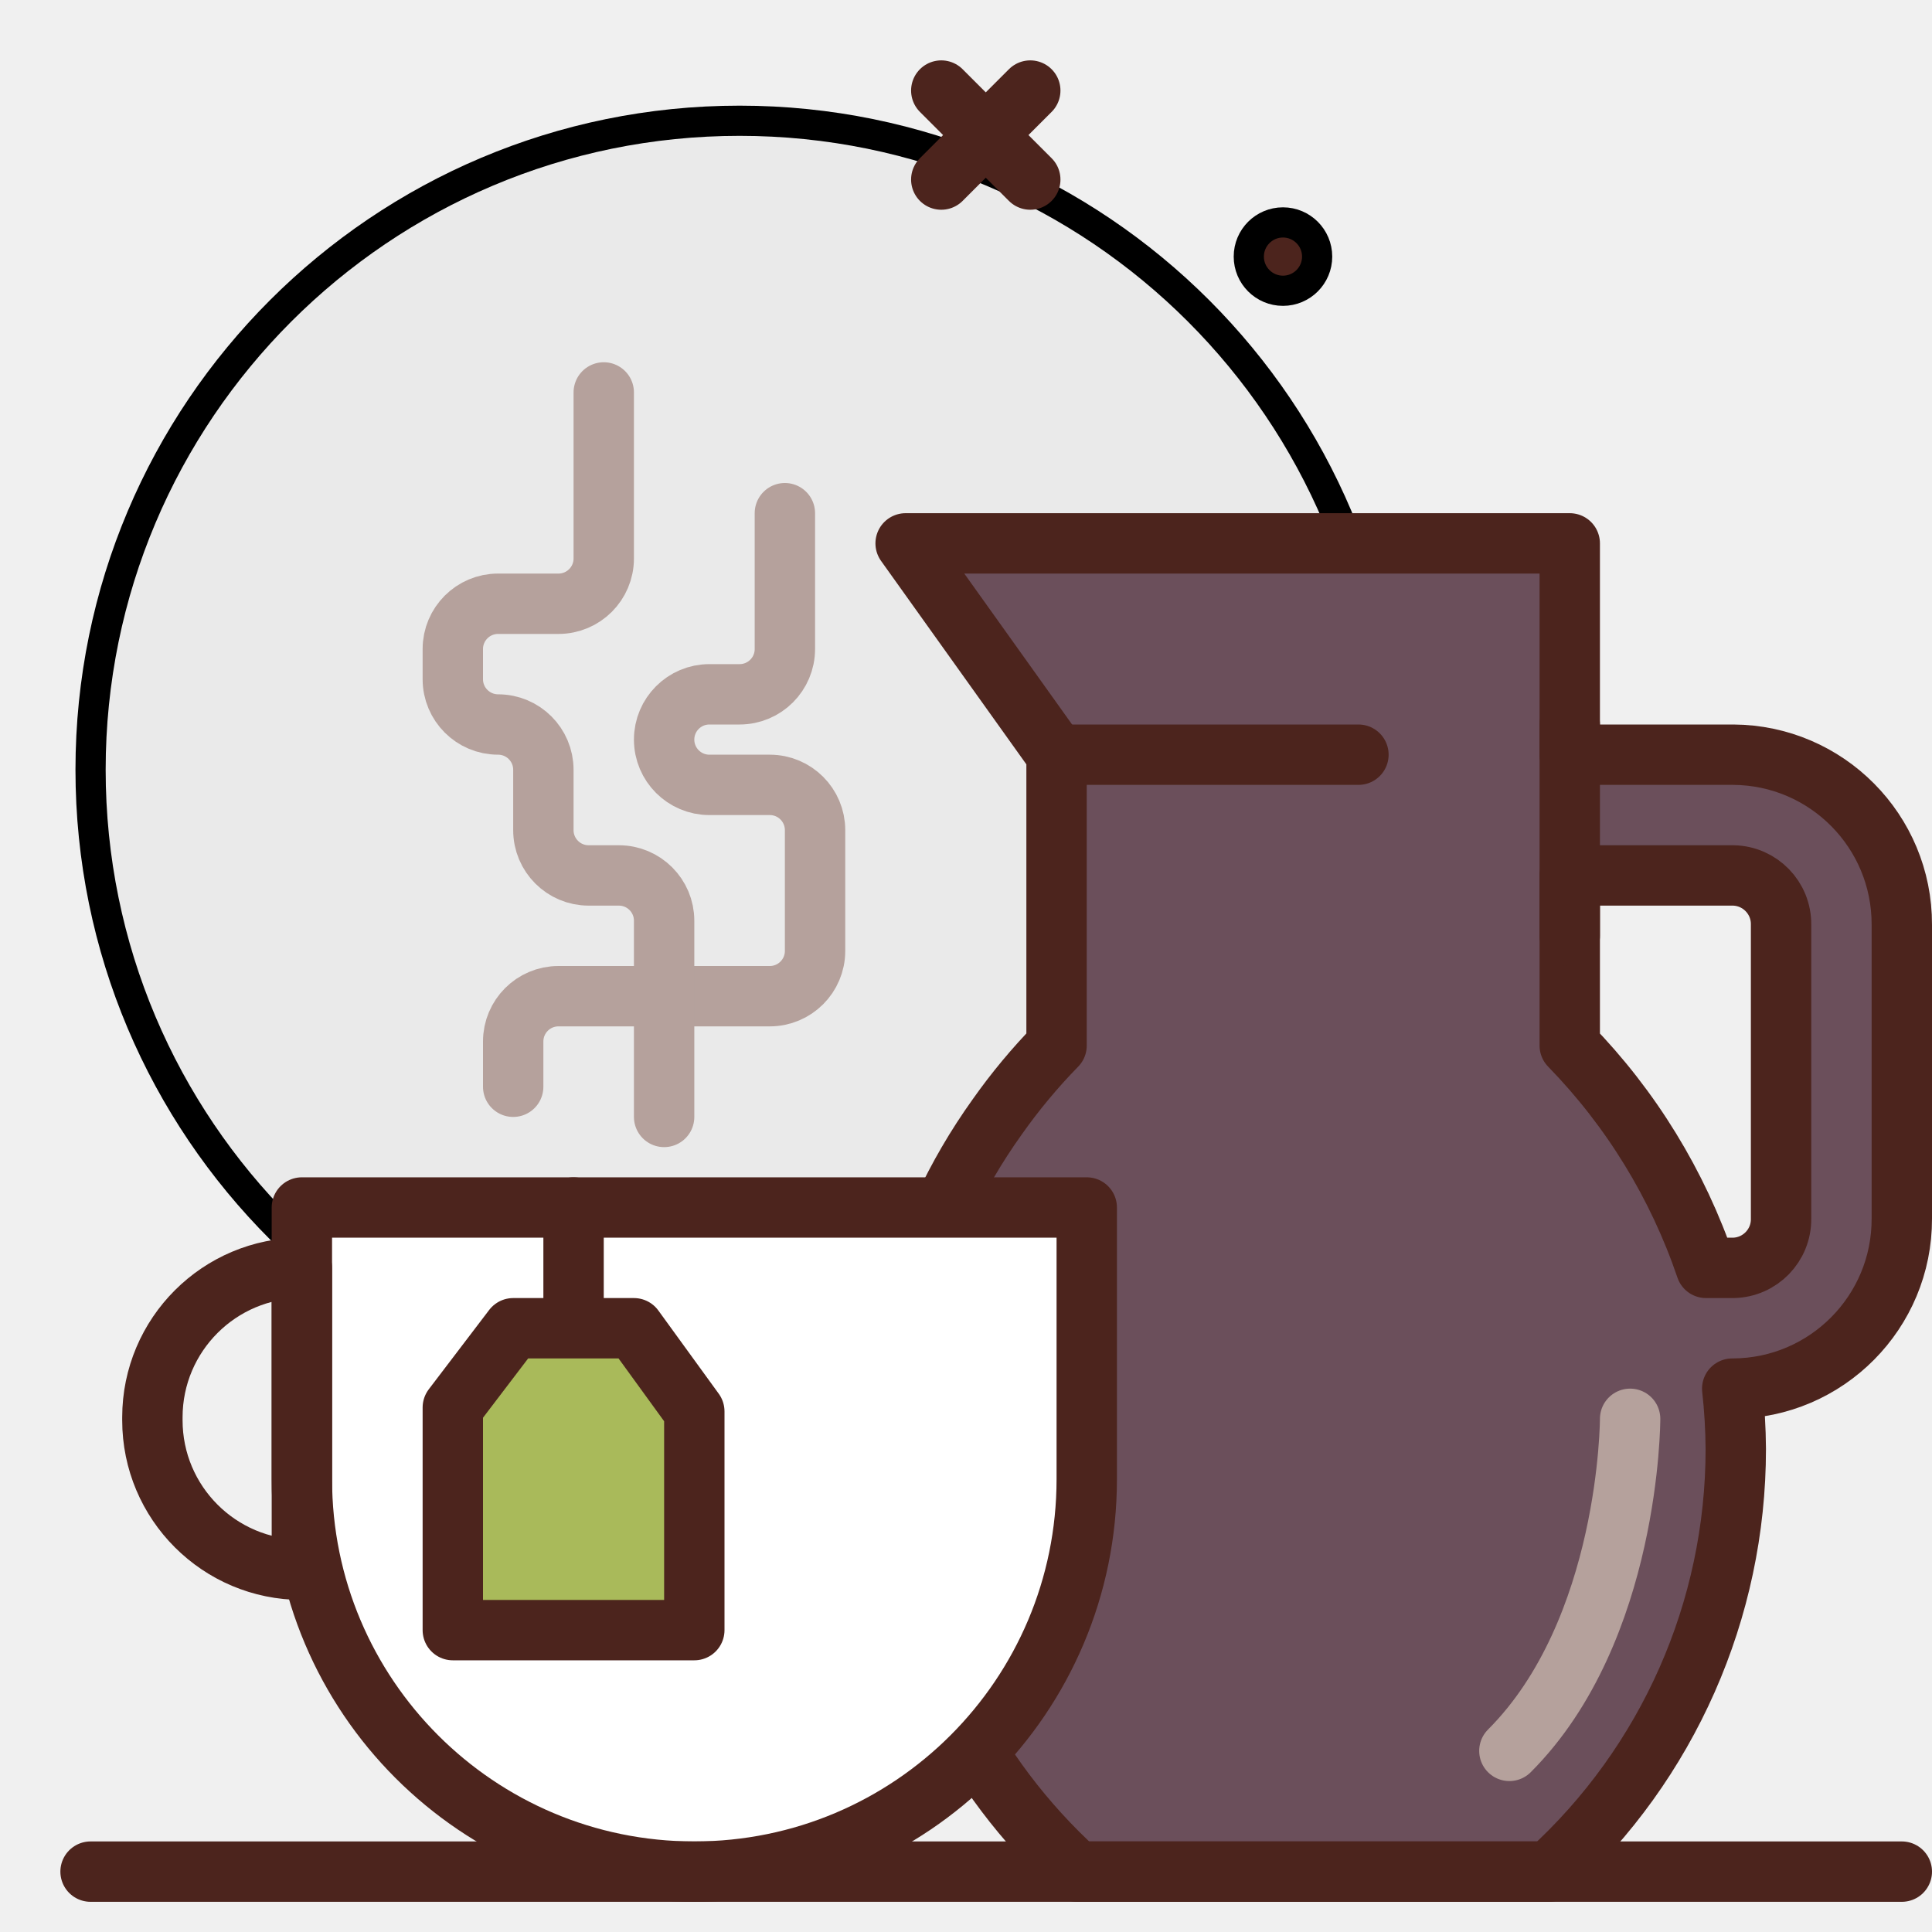
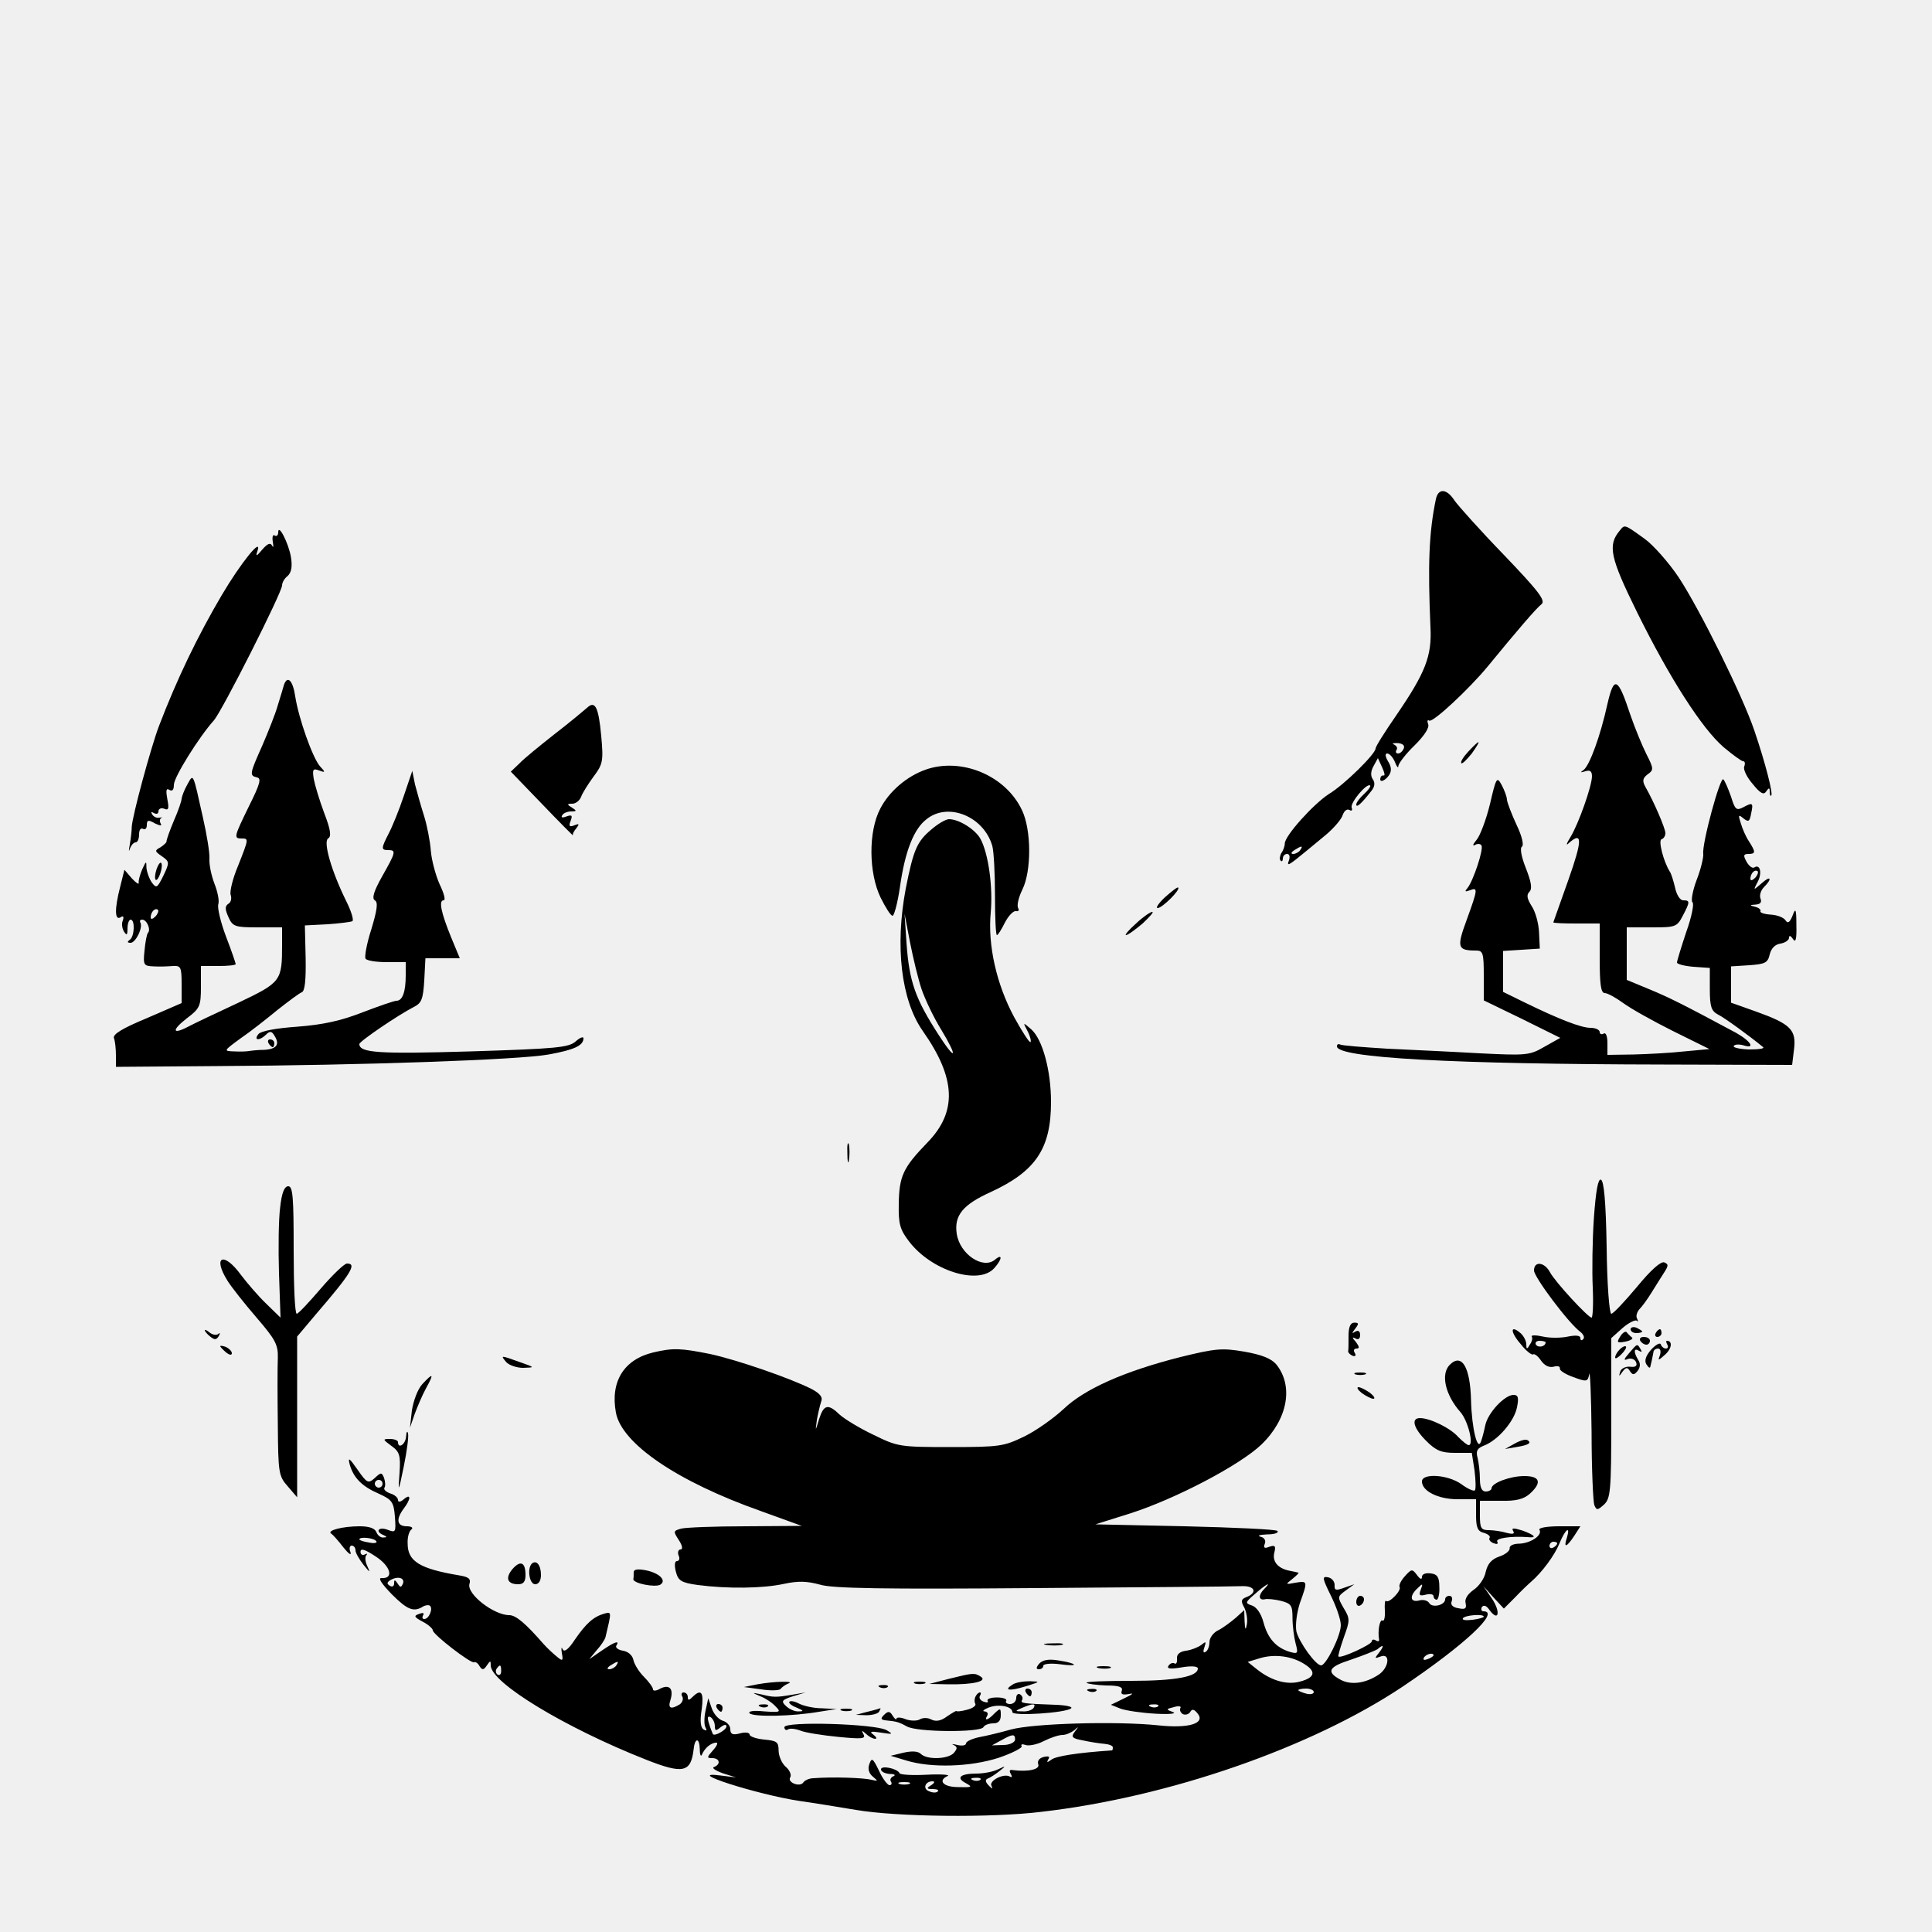
- <svg xmlns="http://www.w3.org/2000/svg" width="100px" height="100px" viewBox="0 0 64 64" fill="#000000" stroke="#000000">
-   <g id="SVGRepo_bgCarrier" stroke-width="0" />
-   <g id="SVGRepo_tracerCarrier" stroke-linecap="round" stroke-linejoin="round" />
-   <g id="SVGRepo_iconCarrier">
-     <g id="tea">
-       <circle cx="24.5" cy="25.5" r="21.5" style="fill:#eaeaea" />
-       <path d="M43.632,8.5A1.132,1.132,0,1,1,42.5,7.368,1.132,1.132,0,0,1,43.632,8.5Z" style="fill:#4c241d" />
-       <path d="M33.033,37a18.915,18.915,0,0,0,2.654,25H51.313A18.926,18.926,0,0,0,57.5,48a19.127,19.127,0,0,0-.118-2h.032A5.616,5.616,0,0,0,63,40.366V30.634A5.616,5.616,0,0,0,57.414,25H52V18H30l5,7v9.636A19.207,19.207,0,0,0,33.033,37ZM52,29h5.414A1.612,1.612,0,0,1,59,30.634v9.732A1.612,1.612,0,0,1,57.414,42h-.9A19.585,19.585,0,0,0,52,34.636Z" style="fill:#6b4f5b;stroke:#4c241d;stroke-linecap:round;stroke-linejoin:round;stroke-width:2px" />
-       <path d="M10,40H36a0,0,0,0,1,0,0v9A13,13,0,0,1,23,62h0A13,13,0,0,1,10,49V40A0,0,0,0,1,10,40Z" style="fill:#ffffff;stroke:#4c241d;stroke-linecap:round;stroke-linejoin:round;stroke-width:2px" />
-       <path d="M10,42h0a0,0,0,0,1,0,0V52a0,0,0,0,1,0,0h0a4.952,4.952,0,0,1-4.952-4.952v-.1A4.952,4.952,0,0,1,10,42Z" style="fill:none;stroke:#4c241d;stroke-linecap:round;stroke-linejoin:round;stroke-width:2px" />
-       <line x1="52" y1="24" x2="52" y2="31" style="fill:none;stroke:#4c241d;stroke-linecap:round;stroke-linejoin:round;stroke-width:2px" />
-       <line x1="35" y1="25" x2="45" y2="25" style="fill:none;stroke:#4c241d;stroke-linecap:round;stroke-linejoin:round;stroke-width:2px" />
-       <line x1="3" y1="62" x2="63" y2="62" style="fill:none;stroke:#4c241d;stroke-linecap:round;stroke-linejoin:round;stroke-width:2px" />
-       <path d="M17,36V34.5A1.5,1.5,0,0,1,18.5,33h7A1.5,1.5,0,0,0,27,31.5v-4A1.5,1.5,0,0,0,25.5,26h-2A1.5,1.5,0,0,1,22,24.5h0A1.5,1.5,0,0,1,23.5,23h1A1.5,1.5,0,0,0,26,21.5V17" style="fill:none;stroke:#b5a19c;stroke-linecap:round;stroke-linejoin:round;stroke-width:2px" />
-       <path d="M22,37V30.5A1.5,1.5,0,0,0,20.5,29h-1A1.5,1.5,0,0,1,18,27.5v-2A1.5,1.5,0,0,0,16.5,24h0A1.5,1.5,0,0,1,15,22.5v-1A1.5,1.5,0,0,1,16.5,20h2A1.5,1.5,0,0,0,20,18.5V13" style="fill:none;stroke:#b5a19c;stroke-linecap:round;stroke-linejoin:round;stroke-width:2px" />
-       <line x1="34.129" y1="3" x2="31.181" y2="5.948" style="fill:none;stroke:#4c241d;stroke-linecap:round;stroke-linejoin:round;stroke-width:2px" />
-       <line x1="31.181" y1="3" x2="34.129" y2="5.948" style="fill:none;stroke:#4c241d;stroke-linecap:round;stroke-linejoin:round;stroke-width:2px" />
-       <path d="M54,47s0,7-4,11" style="fill:none;stroke:#b5a19c;stroke-linecap:round;stroke-linejoin:round;stroke-width:2px" />
-       <line x1="19" y1="40" x2="19" y2="44" style="fill:none;stroke:#4c241d;stroke-linecap:round;stroke-linejoin:round;stroke-width:2px" />
-       <polygon points="23 54 15 54 15 46.627 17 44 21 44 23 46.756 23 54" style="fill:#a9ba5a;stroke:#4c241d;stroke-linecap:round;stroke-linejoin:round;stroke-width:2px" />
-     </g>
+ <svg xmlns="http://www.w3.org/2000/svg" version="1.0" width="500pt" height="500pt" viewBox="0 0 500 500" preserveAspectRatio="xMidYMid meet">
+   <g transform="translate(0,500) scale(0.1,-0.1)" fill="#000000" stroke="none">
+     <path d="M3716 3708 c-18 -86 -21 -170 -14 -331 4 -75 -13 -118 -89 -229 -29 -42 -53 -80 -53 -85 0 -14 -81 -94 -121 -118 -40 -26 -114 -108 -114 -128 0 -7 -4 -18 -9 -25 -4 -7 -5 -16 -2 -19 3 -4 6 -1 6 5 0 7 5 12 11 12 6 0 8 -7 5 -16 -7 -18 -1 -14 44 23 8 7 32 26 52 43 20 17 40 40 43 51 4 11 11 16 17 13 6 -4 9 -1 6 6 -4 13 40 65 48 57 2 -2 -5 -12 -16 -22 -11 -10 -20 -22 -20 -27 0 -10 14 3 39 35 9 11 10 21 4 30 -6 8 -6 20 1 33 l12 22 11 -24 c6 -13 8 -22 4 -21 -3 1 -7 -1 -8 -5 -5 -15 11 -10 22 6 7 11 6 22 -3 36 -7 12 -8 20 -2 20 6 0 15 -10 20 -22 5 -13 9 -17 9 -10 1 7 19 31 42 53 25 25 39 46 35 55 -3 8 -2 12 3 9 10 -5 103 82 151 140 77 94 126 151 139 161 12 9 -5 32 -97 128 -62 64 -119 128 -128 141 -20 31 -42 32 -48 3z m-83 -645 c-3 -7 -9 -13 -15 -13 -5 0 -7 4 -4 9 4 5 0 11 -6 14 -7 3 -3 4 8 4 14 -1 20 -6 17 -14z m-268 -263 c-3 -5 -12 -10 -18 -10 -7 0 -6 4 3 10 19 12 23 12 15 0z" />
+     <path d="M4192 3627 c-32 -38 -25 -70 45 -212 84 -170 168 -301 224 -349 24 -20 46 -36 50 -36 5 0 6 -6 3 -14 -3 -7 7 -28 22 -45 20 -25 29 -29 35 -19 7 10 9 10 9 -1 0 -8 2 -12 4 -10 5 5 -15 84 -44 169 -31 91 -140 311 -195 395 -26 39 -66 84 -88 100 -54 39 -52 38 -65 22z" />
+     <path d="M720 3622 c0 -7 -4 -11 -9 -8 -5 4 -7 -4 -5 -16 2 -13 2 -17 -2 -10 -4 8 -11 6 -25 -10 -15 -18 -18 -19 -13 -5 14 41 -43 -30 -92 -113 -63 -107 -116 -217 -163 -340 -21 -56 -69 -233 -70 -260 0 -8 -2 -28 -5 -45 -3 -16 -3 -22 0 -12 3 9 10 17 15 17 5 0 9 9 9 21 0 11 4 17 10 14 6 -3 10 1 10 10 0 13 4 14 21 4 13 -6 19 -7 15 -1 -3 6 -3 12 1 15 5 2 3 2 -4 1 -7 -2 -15 2 -19 8 -4 7 -3 8 4 4 7 -4 12 -2 12 4 0 7 7 10 15 7 11 -5 13 0 8 25 -4 22 -3 29 5 24 8 -5 12 0 12 13 0 20 66 125 103 166 21 23 177 332 177 350 0 7 6 18 14 24 10 9 13 24 9 49 -6 36 -33 89 -33 64z" />
+     <path d="M735 3228 c-2 -7 -9 -31 -16 -53 -6 -22 -25 -69 -40 -104 -33 -74 -34 -78 -14 -83 12 -2 8 -17 -20 -73 -39 -80 -41 -85 -20 -85 19 0 19 0 -9 -71 -14 -33 -22 -67 -19 -75 3 -9 1 -19 -6 -23 -9 -6 -9 -14 0 -34 11 -25 17 -27 76 -27 l63 0 0 -44 c0 -95 -2 -98 -113 -151 -56 -26 -115 -54 -130 -62 -42 -22 -43 -9 -3 22 33 25 36 31 36 81 l0 54 45 0 c25 0 45 2 45 5 0 2 -11 35 -25 71 -14 37 -23 75 -20 84 3 9 -2 33 -10 53 -8 21 -14 49 -13 65 1 15 -7 63 -17 107 -26 116 -24 114 -40 85 -8 -14 -14 -30 -15 -37 0 -6 -9 -32 -20 -57 -11 -26 -19 -49 -19 -53 1 -3 -7 -10 -16 -16 -15 -8 -15 -10 4 -23 20 -14 20 -16 4 -50 -16 -32 -18 -34 -30 -18 -7 10 -13 27 -14 38 0 19 -1 18 -11 -4 -6 -14 -10 -29 -9 -35 1 -5 -7 0 -18 12 l-19 22 -11 -44 c-15 -58 -14 -88 1 -79 7 5 9 2 6 -8 -4 -8 -2 -21 3 -29 7 -11 9 -9 9 9 0 12 4 22 8 22 12 0 10 -44 -2 -52 -7 -5 -7 -8 2 -8 13 0 33 40 25 53 -2 4 0 7 5 7 12 0 23 -26 15 -34 -3 -3 -7 -24 -9 -46 -4 -38 -2 -40 24 -41 15 -1 37 0 50 1 20 1 22 -3 22 -47 l0 -49 -90 -39 c-65 -27 -89 -42 -85 -52 3 -8 5 -28 5 -44 l0 -30 263 2 c370 2 780 16 857 30 66 12 90 23 90 42 0 5 -9 2 -20 -8 -18 -16 -49 -19 -272 -26 -236 -7 -288 -4 -288 19 0 7 100 75 141 96 20 10 24 20 27 69 l3 57 44 0 45 0 -22 53 c-27 66 -33 97 -20 97 6 0 1 18 -10 41 -10 22 -21 62 -23 87 -2 26 -10 67 -18 92 -8 25 -18 61 -23 80 l-7 35 -22 -65 c-12 -36 -30 -80 -39 -97 -20 -39 -20 -43 -1 -43 21 0 19 -6 -16 -68 -22 -39 -27 -57 -19 -62 9 -5 6 -25 -9 -75 -12 -37 -18 -71 -15 -76 3 -5 27 -9 55 -9 l49 0 0 -34 c0 -42 -8 -66 -24 -66 -6 0 -46 -14 -88 -30 -56 -22 -103 -32 -168 -37 -56 -4 -94 -11 -101 -19 -14 -17 3 -18 19 -2 10 10 15 10 22 -2 15 -23 6 -35 -26 -37 -16 0 -33 -2 -39 -3 -5 -1 -23 -2 -39 -1 -28 1 -28 1 17 34 25 17 68 51 96 74 28 22 56 43 62 45 8 3 11 31 10 89 l-2 84 58 3 c31 2 61 6 65 8 4 3 -3 26 -16 52 -38 77 -60 153 -47 162 9 5 7 22 -10 66 -12 32 -24 72 -27 88 -4 25 -2 28 14 22 16 -6 17 -5 2 11 -19 22 -55 123 -64 181 -6 41 -20 55 -29 30z m-333 -600 c-7 -7 -12 -8 -12 -2 0 14 12 26 19 19 2 -3 -1 -11 -7 -17z" />
+     <path d="M4160 3178 c-18 -82 -46 -159 -62 -171 -9 -6 -8 -7 5 -3 12 4 17 0 17 -13 0 -25 -35 -124 -56 -158 -10 -16 -12 -23 -4 -15 36 32 35 7 -1 -95 -21 -60 -39 -109 -39 -110 0 -2 27 -3 60 -3 l60 0 0 -90 c0 -67 3 -90 13 -90 7 0 29 -12 48 -26 19 -14 76 -46 128 -72 l95 -47 -65 -6 c-35 -4 -94 -7 -131 -8 l-68 -1 0 31 c0 17 -4 28 -10 24 -5 -3 -10 -1 -10 4 0 6 -11 11 -24 11 -24 0 -81 22 -173 67 l-53 26 0 53 0 53 48 3 47 3 -2 42 c-1 23 -9 53 -19 68 -12 19 -14 29 -6 37 8 8 5 25 -9 61 -12 30 -16 53 -10 56 5 4 0 27 -14 56 -13 28 -24 57 -25 65 0 8 -7 26 -14 39 -12 22 -14 19 -30 -50 -10 -41 -26 -83 -35 -93 -9 -11 -11 -16 -4 -13 6 4 14 4 17 -1 6 -10 -21 -91 -36 -110 -8 -9 -7 -11 6 -6 21 8 21 4 -8 -76 -27 -73 -24 -80 25 -80 17 0 19 -8 19 -64 l0 -65 99 -48 99 -49 -41 -23 c-38 -22 -46 -23 -166 -17 -69 4 -178 9 -241 12 -63 4 -118 8 -122 11 -5 2 -8 0 -8 -5 0 -30 299 -46 847 -47 l331 -1 5 41 c6 50 -9 65 -98 97 l-65 23 0 47 0 47 47 3 c41 3 48 6 53 28 4 16 14 26 28 28 12 2 22 9 22 15 0 7 4 6 10 -3 7 -11 10 -1 9 35 0 43 -2 47 -10 25 -7 -17 -12 -21 -18 -12 -4 7 -21 14 -38 15 -17 1 -29 5 -27 9 2 3 -4 9 -13 11 -16 4 -16 5 1 6 12 1 16 6 12 16 -3 8 1 21 9 29 23 23 17 31 -6 10 -22 -19 -22 -19 -10 4 12 23 6 47 -9 37 -5 -3 -14 4 -20 15 -9 16 -8 20 5 20 19 0 19 5 1 33 -8 12 -17 33 -21 47 -7 21 -6 23 7 12 13 -10 16 -9 20 13 6 28 4 29 -22 15 -16 -8 -20 -5 -30 28 -7 20 -16 41 -20 45 -8 9 -56 -168 -52 -193 1 -8 -6 -39 -17 -67 -11 -29 -15 -55 -11 -58 5 -3 -2 -38 -16 -77 -13 -39 -24 -75 -24 -79 0 -4 19 -9 42 -11 l43 -3 0 -55 c0 -45 4 -56 20 -65 17 -8 84 -57 118 -85 4 -4 -12 -6 -37 -6 -24 1 -42 5 -39 9 2 4 13 5 24 2 33 -11 21 10 -18 32 -136 73 -174 92 -225 113 l-58 24 0 68 0 68 65 0 c61 0 65 1 80 30 19 36 19 40 1 40 -8 0 -17 14 -21 33 -4 17 -10 37 -14 42 -16 26 -30 80 -21 83 6 2 10 9 10 16 0 12 -30 82 -52 120 -8 15 -7 22 6 32 16 11 16 15 -3 52 -11 22 -30 68 -42 103 -32 97 -42 101 -59 27z m382 -450 c-7 -7 -12 -8 -12 -2 0 6 3 14 7 17 3 4 9 5 12 2 2 -3 -1 -11 -7 -17z" />
+     <path d="M1519 3168 c-8 -7 -45 -38 -84 -68 -38 -30 -80 -64 -91 -76 l-22 -21 82 -85 c44 -46 80 -82 79 -80 -2 3 2 11 9 19 8 11 7 12 -6 7 -12 -5 -15 -2 -9 12 5 14 3 16 -11 11 -10 -4 -15 -3 -11 3 3 6 14 10 23 10 15 0 15 2 2 10 -13 8 -13 10 1 10 9 0 19 8 23 18 3 9 18 33 32 52 24 32 26 40 20 105 -7 76 -16 93 -37 73z" />
+     <path d="M3800 3055 c-13 -14 -21 -27 -18 -30 2 -3 14 9 27 25 26 37 23 39 -9 5z" />
+     <path d="M2395 3008 c-48 -17 -94 -56 -117 -101 -31 -59 -30 -166 1 -230 13 -26 26 -47 31 -47 4 0 13 33 19 74 13 93 36 151 69 176 56 45 148 7 170 -69 4 -14 7 -72 7 -128 0 -57 2 -103 5 -103 3 0 12 15 21 33 9 17 22 31 29 29 6 -1 8 2 5 8 -4 6 1 28 11 48 24 49 23 155 -1 205 -42 90 -157 138 -250 105z" />
+     <path d="M2410 2853 c-37 -31 -46 -52 -66 -153 -28 -149 -12 -288 44 -368 86 -122 90 -209 12 -289 -63 -65 -73 -87 -74 -159 -1 -51 3 -66 26 -96 58 -77 181 -115 221 -70 21 23 22 39 2 22 -31 -26 -91 14 -99 67 -7 47 15 75 88 108 117 54 156 113 156 233 0 82 -22 162 -51 188 -22 19 -22 19 -10 -4 7 -13 10 -26 8 -29 -3 -2 -21 26 -42 64 -46 85 -69 187 -61 271 6 67 -6 152 -26 190 -13 25 -56 52 -82 52 -8 0 -29 -12 -46 -27z m-25 -413 c9 -26 31 -73 51 -105 44 -73 38 -83 -7 -13 -60 93 -76 137 -83 238 l-5 75 14 -73 c8 -41 21 -95 30 -122z" />
+     <path d="M405 2750 c-4 -12 -5 -24 -2 -27 3 -2 8 5 12 17 4 12 5 24 2 27 -3 2 -8 -5 -12 -17z" />
+     <path d="M3015 2678 c-16 -15 -25 -28 -19 -28 12 0 60 48 53 53 -2 2 -17 -10 -34 -25z" />
+     <path d="M2940 2610 c-18 -16 -30 -30 -26 -30 5 0 24 14 43 30 18 17 30 30 25 30 -5 0 -24 -13 -42 -30z" />
+     <path d="M695 2300 c3 -5 8 -10 11 -10 2 0 4 5 4 10 0 6 -5 10 -11 10 -5 0 -7 -4 -4 -10z" />
+     <path d="M2193 2015 c0 -22 2 -30 4 -17 2 12 2 30 0 40 -3 9 -5 -1 -4 -23z" />
+     <path d="M4125 1848 c-4 -57 -5 -138 -3 -180 2 -43 0 -78 -3 -78 -9 0 -95 93 -108 118 -14 26 -41 29 -41 4 0 -17 89 -136 120 -159 8 -6 12 -15 7 -19 -4 -4 -7 -3 -7 3 0 7 -12 8 -32 4 -18 -4 -48 -4 -65 0 -18 4 -31 4 -29 0 3 -4 1 -13 -5 -21 -7 -13 -9 -12 -9 1 0 9 -7 22 -15 29 -27 23 -27 3 1 -29 14 -18 29 -29 32 -26 3 2 12 -4 20 -16 9 -13 21 -19 33 -16 10 3 17 1 16 -5 -1 -5 15 -15 35 -22 35 -13 37 -12 41 8 2 11 5 -56 6 -151 0 -94 4 -179 7 -188 6 -14 8 -14 25 1 17 16 19 34 19 224 l0 207 29 26 c16 14 33 22 37 19 4 -4 4 -2 1 5 -4 6 -1 17 6 25 7 7 20 25 30 41 9 15 24 38 32 51 13 20 14 24 2 29 -9 3 -35 -20 -71 -64 -32 -38 -61 -69 -66 -69 -5 0 -11 76 -12 172 -2 118 -7 173 -15 175 -7 3 -13 -28 -18 -99z m-125 -322 c0 -11 -19 -15 -25 -6 -3 5 1 10 9 10 9 0 16 -2 16 -4z" />
+     <path d="M725 1875 c-4 -30 -5 -106 -3 -170 l4 -115 -37 36 c-20 19 -49 53 -65 74 -45 62 -75 49 -35 -15 10 -16 44 -59 75 -95 49 -57 56 -70 55 -105 -1 -22 -1 -99 0 -172 1 -125 2 -133 26 -160 l24 -28 0 208 0 208 48 57 c93 108 107 132 81 132 -7 0 -38 -30 -68 -65 -30 -35 -58 -65 -62 -65 -5 0 -8 74 -8 165 0 136 -2 165 -14 165 -10 0 -17 -17 -21 -55z" />
+     <path d="M3490 1543 c0 -18 0 -36 -1 -40 0 -4 5 -9 12 -12 7 -2 9 1 5 8 -4 6 -2 11 5 11 8 0 7 5 -2 17 -10 11 -10 14 -1 9 7 -4 12 -1 12 9 0 10 -5 13 -12 9 -10 -6 -10 -5 -1 7 10 13 10 16 -2 16 -10 0 -15 -11 -15 -34z" />
+     <path d="M4220 1560 c0 -6 7 -10 15 -10 8 0 15 2 15 4 0 2 -7 6 -15 10 -8 3 -15 1 -15 -4z" />
+     <path d="M530 1557 c0 -2 6 -10 14 -16 11 -9 16 -9 22 1 4 7 4 10 -1 6 -4 -4 -14 -3 -22 3 -7 6 -13 9 -13 6z" />
+     <path d="M4193 1541 c-10 -16 -8 -17 14 -13 14 3 21 8 16 11 -4 3 -10 9 -13 13 -3 4 -11 -1 -17 -11z" />
+     <path d="M4285 1550 c-3 -5 -1 -10 4 -10 6 0 11 5 11 10 0 6 -2 10 -4 10 -3 0 -8 -4 -11 -10z" />
+     <path d="M4245 1530 c3 -5 10 -10 16 -10 5 0 9 5 9 10 0 6 -7 10 -16 10 -8 0 -12 -4 -9 -10z" />
+     <path d="M4273 1507 c-14 -16 -18 -29 -12 -38 5 -8 9 -11 10 -6 1 4 3 12 4 17 1 6 3 15 4 20 0 6 6 10 12 10 6 0 8 -7 5 -17 -6 -15 -5 -15 13 1 18 16 20 36 5 36 -3 0 -2 -4 1 -10 3 -5 2 -10 -4 -10 -5 0 -11 5 -13 11 -2 5 -13 -1 -25 -14z" />
+     <path d="M570 1516 c0 -2 7 -9 15 -16 9 -7 15 -8 15 -2 0 5 -7 12 -15 16 -8 3 -15 4 -15 2z" />
+     <path d="M4192 1508 c-7 -7 -12 -16 -12 -21 0 -5 7 -1 16 8 9 9 14 18 12 20 -2 3 -10 -1 -16 -7z" />
+     <path d="M4216 1498 c-14 -16 -15 -20 -3 -15 9 3 18 -1 21 -8 4 -10 -1 -14 -16 -12 -11 1 -23 -5 -25 -13 -4 -13 -3 -13 6 0 9 12 13 12 19 2 7 -11 11 -11 20 0 7 9 8 19 2 28 -13 21 -12 33 2 24 7 -4 8 -3 4 4 -9 15 -8 16 -30 -10z" />
+     <path d="M1691 1500 c-76 -18 -112 -75 -97 -156 15 -80 158 -178 376 -255 l105 -38 -145 -1 c-80 0 -155 -3 -167 -6 -21 -6 -21 -7 -6 -30 9 -14 11 -24 4 -24 -5 0 -8 -7 -5 -15 4 -8 2 -15 -4 -15 -6 0 -7 -11 -3 -27 6 -24 14 -29 57 -35 77 -10 168 -9 223 3 37 8 60 7 93 -2 32 -10 167 -12 548 -9 278 2 521 4 542 5 36 2 44 -17 12 -29 -12 -5 -13 -10 -4 -26 6 -12 9 -31 7 -43 -3 -17 -5 -16 -6 7 l-1 29 -22 -20 c-13 -11 -33 -26 -45 -32 -13 -6 -23 -20 -23 -31 0 -10 -4 -22 -10 -25 -6 -4 -7 1 -3 12 5 15 4 16 -8 6 -8 -6 -25 -13 -39 -15 -16 -2 -25 -9 -24 -20 1 -10 -2 -16 -6 -13 -5 3 -12 0 -16 -6 -5 -8 5 -9 35 -4 23 4 41 3 41 -3 0 -21 -57 -32 -172 -32 -67 0 -119 -2 -116 -5 3 -3 26 -6 51 -7 33 0 44 -4 40 -14 -3 -9 2 -11 19 -8 14 3 9 -1 -12 -11 l-35 -17 25 -10 c14 -5 54 -11 90 -13 36 -2 56 0 46 4 -19 7 -19 8 2 13 12 4 20 2 17 -2 -3 -5 0 -12 6 -16 6 -3 15 -1 19 5 5 9 10 8 19 -3 22 -26 -22 -40 -103 -31 -107 11 -321 5 -380 -11 -28 -8 -66 -17 -83 -20 -18 -4 -33 -11 -33 -16 0 -5 -10 -7 -22 -4 -13 3 -17 3 -10 0 10 -5 10 -9 1 -20 -14 -17 -70 -19 -86 -3 -7 7 -23 8 -45 3 l-33 -8 40 -12 c64 -20 166 -17 240 7 35 12 62 26 59 30 -3 5 2 6 10 3 8 -3 30 1 47 10 18 9 39 16 49 16 9 0 22 6 30 12 12 11 12 10 2 -3 -11 -14 -8 -18 20 -23 18 -4 43 -8 56 -9 12 -1 22 -5 22 -9 0 -5 -1 -8 -2 -8 -90 -6 -146 -15 -157 -24 -11 -8 -13 -8 -8 1 5 7 1 9 -12 6 -12 -3 -17 -11 -14 -19 5 -13 -25 -20 -66 -15 -8 2 -10 -2 -5 -10 4 -7 3 -10 -2 -7 -16 10 -56 -11 -48 -24 4 -9 2 -8 -7 1 -9 9 -10 15 -3 18 6 2 20 11 30 19 18 14 18 15 -3 5 -12 -6 -37 -11 -56 -11 -42 0 -54 -11 -27 -25 18 -10 15 -11 -20 -10 -39 0 -54 17 -27 29 6 3 -18 5 -55 3 -37 -2 -69 0 -70 4 -5 12 -48 21 -48 10 0 -6 10 -11 23 -12 12 0 16 -3 9 -6 -6 -2 -10 -9 -6 -14 3 -5 1 -9 -4 -9 -5 0 -18 17 -27 37 -16 33 -19 35 -25 18 -5 -13 -1 -25 9 -33 14 -12 14 -12 -4 -8 -19 5 -100 8 -150 4 -11 0 -23 -6 -26 -11 -9 -13 -42 0 -34 13 4 6 -1 19 -12 28 -10 9 -18 28 -18 42 0 22 -5 25 -37 28 -21 2 -38 8 -38 13 0 5 -11 7 -25 3 -19 -5 -25 -2 -25 11 0 9 -9 19 -20 22 -10 3 -23 17 -28 32 l-9 26 -7 -32 c-4 -18 -4 -38 0 -44 4 -8 3 -9 -5 -5 -8 5 -10 22 -5 52 6 44 -1 55 -24 32 -9 -9 -12 -9 -12 0 0 7 -5 12 -11 12 -5 0 -7 -5 -3 -11 3 -6 0 -15 -7 -20 -23 -14 -31 -10 -24 11 9 29 -2 42 -26 30 -10 -6 -19 -7 -19 -2 0 5 -11 20 -24 33 -13 13 -25 33 -27 44 -3 12 -14 21 -27 23 -12 2 -20 8 -17 13 10 15 -5 10 -38 -13 l-32 -22 19 23 c11 12 21 27 23 34 16 67 16 66 -3 61 -28 -8 -47 -25 -76 -67 -17 -26 -28 -34 -32 -25 -3 7 -4 3 -2 -10 4 -20 2 -22 -12 -10 -9 7 -25 22 -35 33 -47 54 -72 75 -89 75 -40 0 -111 55 -103 81 4 13 -2 18 -27 22 -101 17 -133 36 -133 82 -1 17 4 33 10 37 5 4 0 8 -12 8 -26 0 -29 18 -8 46 19 25 19 40 0 24 -9 -8 -15 -8 -15 -2 0 6 -9 14 -20 17 -11 4 -18 10 -15 15 3 4 2 16 -1 25 -6 15 -8 15 -24 0 -17 -15 -20 -14 -45 22 -21 30 -25 33 -20 13 10 -35 32 -57 76 -76 33 -15 38 -21 41 -59 3 -41 2 -42 -19 -34 -24 9 -33 -5 -10 -14 9 -4 9 -6 -1 -6 -7 -1 -15 6 -18 14 -4 10 -19 15 -43 15 -45 0 -86 -11 -74 -19 5 -3 19 -19 32 -36 13 -16 21 -22 18 -12 -4 9 -2 17 3 17 6 0 10 -6 10 -12 0 -7 10 -24 21 -38 16 -20 18 -21 10 -4 -6 12 -7 25 -3 29 4 5 2 5 -4 2 -6 -3 -11 0 -11 7 0 10 12 6 39 -12 39 -25 48 -58 16 -56 -11 1 -1 -14 26 -42 41 -41 57 -47 82 -31 6 3 14 4 17 1 8 -8 -3 -34 -15 -34 -5 0 -6 4 -3 10 4 6 -1 7 -11 3 -14 -5 -12 -8 10 -20 14 -7 26 -18 26 -22 0 -11 99 -87 107 -83 3 2 10 -2 14 -10 7 -11 11 -10 19 2 9 13 10 13 10 0 0 -45 194 -162 402 -244 96 -38 116 -33 123 26 3 31 15 32 16 2 0 -16 3 -22 6 -14 7 16 23 30 37 30 5 0 1 -9 -9 -20 -16 -18 -16 -20 -2 -20 20 0 23 -16 5 -23 -7 -2 3 -9 22 -16 l35 -11 -40 5 c-100 13 93 -49 205 -66 30 -4 96 -15 145 -23 105 -18 349 -21 480 -5 330 38 698 166 935 324 159 107 254 195 209 195 -5 0 -7 5 -4 11 5 6 12 4 20 -8 24 -32 29 -4 6 30 l-22 32 26 -29 27 -29 29 29 c15 16 34 34 41 40 28 24 61 68 74 100 15 37 29 47 19 14 -9 -27 -1 -25 19 5 l16 25 -55 0 c-31 0 -54 -4 -51 -9 9 -14 -23 -35 -52 -36 -15 0 -26 -5 -25 -12 1 -6 -11 -16 -26 -21 -21 -7 -31 -19 -36 -40 -3 -17 -18 -38 -32 -47 -15 -11 -23 -23 -20 -34 3 -14 -1 -17 -19 -13 -14 2 -21 9 -17 18 3 8 0 14 -6 14 -6 0 -11 -4 -11 -9 0 -15 -33 -23 -41 -10 -4 7 -16 10 -26 7 -24 -6 -26 12 -4 32 13 13 14 12 8 -4 -6 -15 -3 -17 13 -13 11 3 20 1 20 -4 0 -5 4 -9 8 -9 4 0 8 15 7 33 0 25 -5 33 -22 35 -14 2 -23 -2 -23 -9 0 -8 -5 -6 -13 5 -12 16 -14 16 -31 -3 -10 -11 -16 -23 -14 -28 6 -9 -28 -44 -35 -36 -3 2 -4 -9 -3 -26 1 -16 -2 -28 -6 -25 -7 5 -13 -27 -9 -49 1 -5 -3 -6 -9 -2 -5 3 -10 2 -10 -3 0 -8 -80 -45 -86 -39 -2 1 5 24 14 50 16 44 16 48 -1 76 -16 28 -16 29 6 45 l22 16 -26 -9 c-22 -8 -26 -7 -25 7 0 9 -7 18 -17 20 -16 3 -15 -2 7 -47 14 -28 26 -62 26 -77 0 -27 -38 -104 -51 -104 -14 0 -57 60 -64 88 -3 17 1 48 9 73 21 58 20 58 -11 53 -27 -5 -27 -5 -8 10 11 9 18 16 15 16 -3 1 -13 3 -23 5 -30 6 -45 24 -39 47 4 17 2 20 -13 15 -12 -5 -16 -3 -12 7 4 9 -1 17 -11 19 -9 3 -2 5 17 6 19 0 31 4 27 9 -4 4 -112 9 -239 12 l-232 5 89 28 c119 38 286 126 341 179 68 66 83 151 38 207 -13 15 -37 25 -83 33 -58 10 -75 8 -165 -14 -146 -37 -249 -83 -303 -135 -26 -24 -71 -56 -102 -71 -52 -25 -63 -27 -190 -27 -132 0 -137 1 -200 32 -36 17 -75 41 -87 52 -30 29 -41 26 -53 -11 -10 -33 -10 -33 -6 -3 3 17 8 38 11 47 5 12 -2 21 -24 33 -55 28 -194 76 -264 91 -75 15 -95 16 -146 4z m-701 -340 c0 -5 -4 -10 -10 -10 -5 0 -10 5 -10 10 0 6 5 10 10 10 6 0 10 -4 10 -10z m-16 -149 c3 -4 -6 -6 -19 -3 -14 2 -25 6 -25 8 0 8 39 4 44 -5z m3056 -5 c0 -3 -4 -8 -10 -11 -5 -3 -10 -1 -10 4 0 6 5 11 10 11 6 0 10 -2 10 -4z m-2987 -104 c-5 -11 -7 -11 -14 0 -7 10 -9 11 -9 0 0 -7 -5 -10 -11 -6 -8 5 -8 8 0 14 20 12 39 7 34 -8z m2229 -14 c-16 -16 -15 -30 1 -27 6 2 26 0 42 -4 27 -7 30 -12 30 -45 0 -20 4 -50 8 -65 7 -26 6 -28 -15 -22 -36 11 -57 35 -68 76 -6 23 -18 40 -30 44 -18 6 -18 8 8 30 28 25 45 34 24 13z m568 -72 c0 -2 -13 -6 -29 -8 -17 -2 -28 -1 -25 4 5 8 54 12 54 4z m-271 -93 c-12 -15 -12 -16 4 -10 26 10 22 -29 -5 -47 -35 -23 -71 -27 -97 -14 -40 21 -34 34 26 53 32 11 62 23 68 27 16 14 18 9 4 -9z m-191 -31 c29 -19 24 -34 -14 -44 -33 -9 -73 2 -110 31 l-25 20 33 10 c38 11 83 5 116 -17z m332 24 c0 -2 -7 -7 -16 -10 -8 -3 -12 -2 -9 4 6 10 25 14 25 6z m-2115 -26 c-3 -5 -12 -10 -18 -10 -7 0 -6 4 3 10 19 12 23 12 15 0z m-298 -15 c0 -8 -4 -12 -9 -9 -5 3 -6 10 -3 15 9 13 12 11 12 -6z m2103 -54 c0 -5 -9 -7 -20 -4 -11 3 -20 7 -20 9 0 2 9 4 20 4 11 0 20 -4 20 -9z m-403 -37 c-3 -3 -12 -4 -19 -1 -8 3 -5 6 6 6 11 1 17 -2 13 -5z m-1147 -51 c0 -13 3 -13 15 -3 9 7 15 8 15 2 0 -9 -30 -26 -35 -20 -1 2 -6 14 -10 27 -5 16 -4 21 4 17 6 -4 11 -14 11 -23z m777 -35 c0 -7 -14 -14 -30 -14 l-30 -1 24 13 c30 17 36 17 36 2z m-90 -104 c-3 -3 -12 -4 -19 -1 -8 3 -5 6 6 6 11 1 17 -2 13 -5z m-184 -11 c-7 -2 -19 -2 -25 0 -7 3 -2 5 12 5 14 0 19 -2 13 -5z m57 -3 c-13 -8 -12 -10 4 -10 11 0 17 -3 13 -6 -3 -4 -13 -4 -22 0 -18 6 -11 26 8 26 7 0 6 -4 -3 -10z" />
+     <path d="M1310 1475 c7 -8 27 -15 44 -15 31 1 31 1 -9 15 -50 18 -50 18 -35 0z" />
+     <path d="M3752 1468 c-24 -24 -12 -78 28 -123 19 -22 35 -85 21 -85 -4 0 -16 10 -27 21 -20 23 -73 49 -99 49 -24 0 -17 -26 16 -59 25 -25 39 -31 74 -31 l44 0 7 -45 c3 -25 4 -48 1 -52 -3 -3 -19 4 -35 16 -35 25 -102 29 -102 7 0 -25 42 -46 92 -46 l48 0 0 -41 c0 -32 4 -42 20 -46 11 -3 18 -9 15 -13 -3 -4 2 -11 11 -14 8 -3 12 -2 9 4 -6 9 35 15 78 12 26 -3 20 5 -13 17 -23 7 -29 7 -24 -1 5 -8 -1 -9 -17 -5 -13 4 -34 7 -46 7 -20 0 -23 5 -23 38 l0 38 54 0 c39 -1 59 4 75 18 32 29 27 46 -14 46 -37 0 -85 -18 -85 -32 0 -4 -7 -8 -15 -8 -10 0 -15 10 -15 33 0 17 -3 42 -6 54 -5 18 -1 25 17 32 36 14 78 63 85 99 5 25 3 32 -9 32 -23 0 -66 -46 -73 -78 -3 -15 -8 -34 -11 -42 -9 -28 -24 32 -26 106 -2 86 -24 123 -55 92z" />
+     <path d="M3508 1443 c6 -2 18 -2 25 0 6 3 1 5 -13 5 -14 0 -19 -2 -12 -5z" />
+     <path d="M1093 1418 c-12 -13 -23 -43 -27 -68 l-5 -45 12 35 c7 19 20 50 30 68 21 38 18 40 -10 10z" />
+     <path d="M3524 1395 c11 -8 25 -15 30 -15 6 0 2 7 -8 15 -11 8 -25 15 -30 15 -6 0 -2 -7 8 -15z" />
+     <path d="M1051 1283 c-1 -21 -21 -34 -21 -15 0 4 -9 8 -21 8 -19 0 -19 -1 4 -18 21 -15 24 -24 21 -70 -4 -52 -3 -52 11 17 8 39 13 77 11 85 -2 8 -4 5 -5 -7z" />
+     <path d="M3920 1264 l-25 -14 29 5 c32 5 41 11 29 18 -5 3 -19 -1 -33 -9z" />
+     <path d="M1326 939 c-19 -23 -13 -39 15 -39 14 0 19 7 19 24 0 33 -13 39 -34 15z" />
+     <path d="M1376 953 c-12 -13 -6 -53 9 -53 9 0 15 9 15 24 0 26 -12 40 -24 29z" />
+     <path d="M1640 931 c0 -6 0 -14 -1 -18 0 -11 57 -22 70 -14 17 11 -3 30 -37 37 -21 4 -32 3 -32 -5z" />
+     <path d="M3510 854 c0 -8 5 -12 10 -9 6 3 10 10 10 16 0 5 -4 9 -10 9 -5 0 -10 -7 -10 -16z" />
+     <path d="M2708 743 c12 -2 30 -2 40 0 9 3 -1 5 -23 4 -22 0 -30 -2 -17 -4z" />
+     <path d="M2689 694 c-8 -10 -8 -14 0 -14 6 0 11 4 11 9 0 5 19 7 43 4 51 -7 47 2 -5 10 -25 4 -40 1 -49 -9z" />
+     <path d="M2843 683 c9 -2 23 -2 30 0 6 3 -1 5 -18 5 -16 0 -22 -2 -12 -5z" />
+     <path d="M2455 655 l-50 -13 50 -1 c63 -1 102 8 83 20 -16 10 -19 10 -83 -6z" />
+     <path d="M1960 641 l-35 -7 45 -6 c24 -4 47 -3 50 1 3 4 12 11 20 14 20 7 -36 6 -80 -2z" />
+     <path d="M2368 643 c6 -2 18 -2 25 0 6 3 1 5 -13 5 -14 0 -19 -2 -12 -5z" />
+     <path d="M2620 640 c-24 -15 -7 -17 35 -4 38 12 38 12 10 13 -16 0 -37 -3 -45 -9z" />
+     <path d="M2278 633 c7 -3 16 -2 19 1 4 3 -2 6 -13 5 -11 0 -14 -3 -6 -6z" />
+     <path d="M2655 620 c3 -5 8 -10 11 -10 2 0 4 5 4 10 0 6 -5 10 -11 10 -5 0 -7 -4 -4 -10z" />
+     <path d="M2818 623 c7 -3 16 -2 19 1 4 3 -2 6 -13 5 -11 0 -14 -3 -6 -6z" />
+     <path d="M1968 610 c13 -5 31 -17 39 -26 15 -15 13 -16 -30 -13 -28 3 -42 0 -37 -5 10 -10 111 -8 180 4 l45 7 -38 2 c-21 0 -47 6 -59 12 -11 6 -22 8 -25 5 -3 -3 5 -10 18 -15 19 -8 20 -10 6 -10 -10 -1 -25 6 -33 14 -13 12 -11 16 18 25 l33 10 -35 -6 c-42 -7 -48 -7 -80 1 -25 5 -25 5 -2 -5z" />
+     <path d="M2525 610 c-3 -5 -4 -14 -1 -19 3 -5 -6 -12 -22 -16 -15 -4 -27 -5 -27 -3 0 1 -11 -5 -24 -14 -16 -12 -29 -14 -41 -8 -9 5 -22 5 -30 0 -7 -4 -24 -4 -37 1 -12 5 -23 5 -23 1 0 -4 -5 0 -10 8 -7 12 -12 12 -22 2 -9 -9 -9 -12 2 -14 30 -3 35 -4 57 -16 26 -15 189 -16 198 -2 3 6 15 10 26 10 13 0 19 7 19 21 0 19 -1 19 -16 5 -17 -18 -28 -21 -19 -6 3 6 0 10 -7 11 -7 0 -2 5 11 10 26 10 61 3 61 -12 0 -11 140 -2 152 10 5 4 -13 8 -40 9 -84 3 -92 4 -87 12 3 5 1 11 -5 15 -5 3 -10 -1 -10 -9 0 -9 -7 -16 -16 -16 -8 0 -13 4 -10 8 3 5 -8 9 -24 9 -16 0 -27 -4 -24 -9 3 -4 -2 -5 -10 -2 -9 3 -13 10 -10 15 3 5 3 9 0 9 -3 0 -8 -4 -11 -10z m150 -30 c-3 -5 -16 -10 -28 -9 -21 0 -21 1 -2 9 28 12 37 12 30 0z" />
+     <path d="M1855 580 c3 -5 8 -10 11 -10 2 0 4 5 4 10 0 6 -5 10 -11 10 -5 0 -7 -4 -4 -10z" />
+     <path d="M1968 583 c7 -3 16 -2 19 1 4 3 -2 6 -13 5 -11 0 -14 -3 -6 -6z" />
+     <path d="M2178 573 c6 -2 18 -2 25 0 6 3 1 5 -13 5 -14 0 -19 -2 -12 -5z" />
+     <path d="M2245 570 l-30 -8 27 -1 c15 0 30 4 33 9 3 6 5 9 3 9 -2 -1 -16 -5 -33 -9z" />
+     <path d="M2030 530 c0 -6 4 -9 9 -6 5 4 20 2 33 -3 12 -5 56 -12 97 -16 61 -6 72 -5 66 6 -6 11 -5 12 6 2 7 -7 18 -13 24 -13 5 0 3 5 -5 11 -11 8 -6 9 20 5 31 -5 32 -4 15 6 -28 17 -265 24 -265 8z" />
  </g>
</svg>
